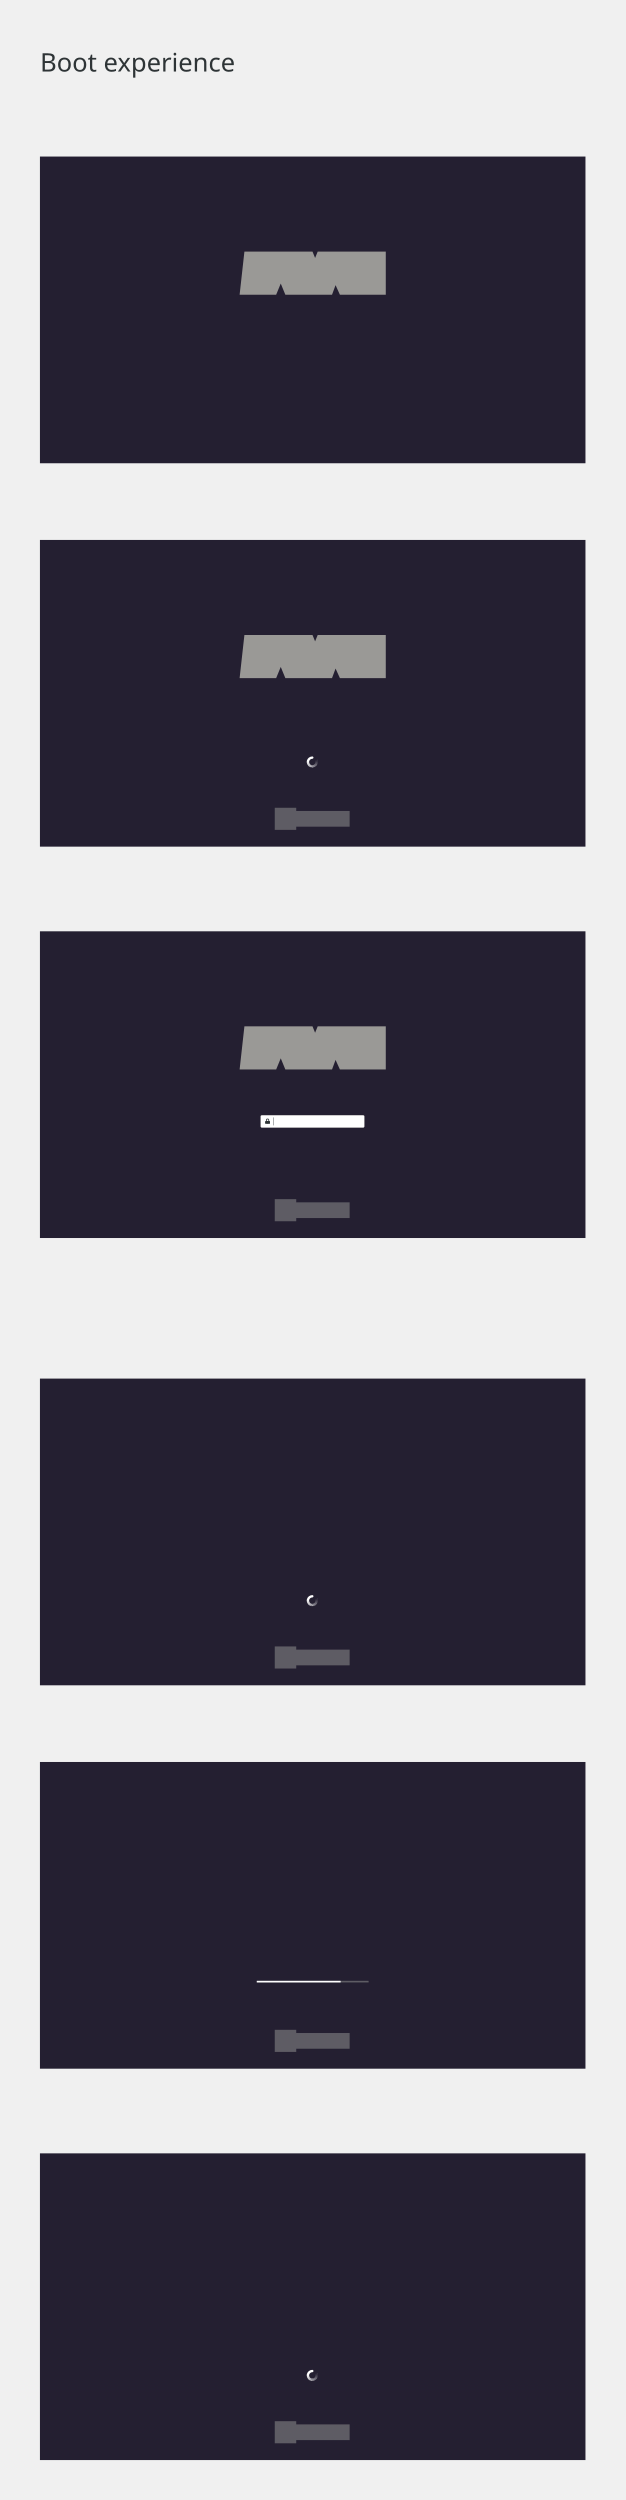
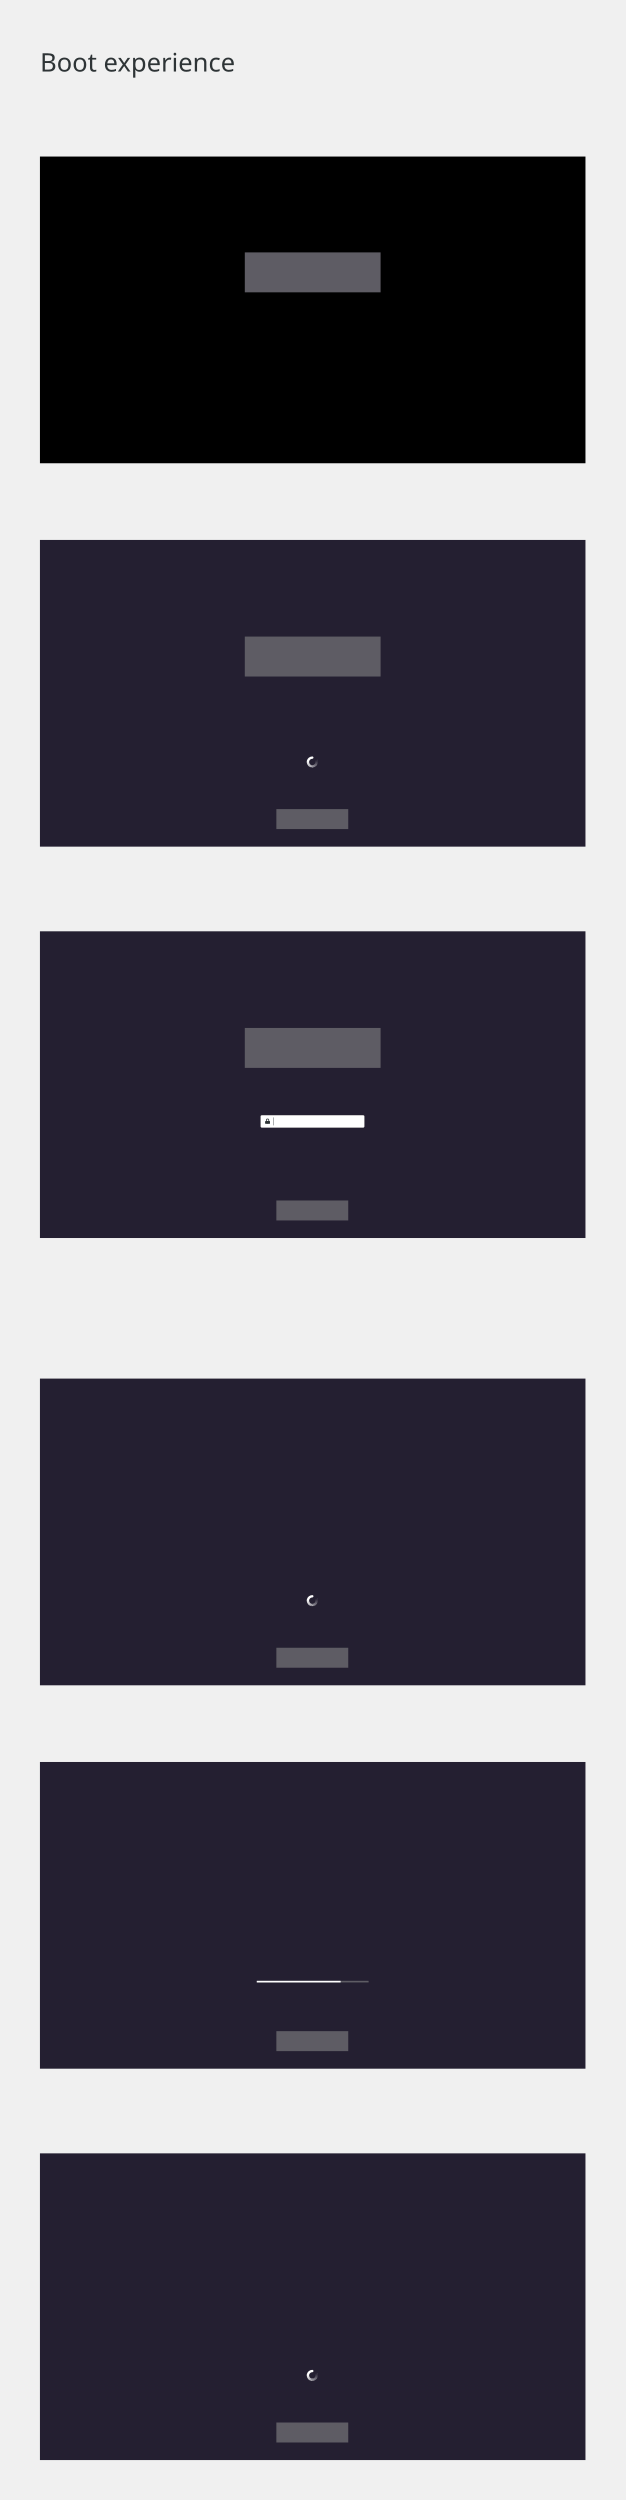
<svg xmlns="http://www.w3.org/2000/svg" width="1566" height="6260" id="svg5562" version="1.1">
  <defs id="defs5564" />
  <g id="layer1" transform="translate(-3360,3327.638)">
    <flowRoot xml:space="preserve" id="flowRoot2666" style="font-style:normal;font-weight:normal;font-size:40px;line-height:1.25;font-family:sans-serif;letter-spacing:0px;word-spacing:0px;fill:#000000;fill-opacity:1;stroke:none" transform="translate(0,-1947.638)">
      <flowRegion id="flowRegion2668">
        <rect id="rect2670" width="1022" height="288" x="3292" y="-776" />
      </flowRegion>
      <flowPara id="flowPara2672" />
    </flowRoot>
    <text id="text11279" y="-3148.511" x="3460.408" style="font-style:normal;font-variant:normal;font-weight:300;font-stretch:normal;font-size:85.333px;line-height:0%;font-family:Cantarell;-inkscape-font-specification:'Cantarell Light';text-align:start;writing-mode:lr-tb;text-anchor:start;display:inline;overflow:visible;fill:#2e3436;fill-opacity:1;stroke:none;stroke-width:1" xml:space="preserve">
      <tspan style="font-style:normal;font-variant:normal;font-weight:300;font-stretch:normal;font-size:64px;line-height:125%;font-family:Cantarell;-inkscape-font-specification:'Cantarell Light';text-align:start;writing-mode:lr-tb;text-anchor:start;fill:#2e3436;fill-opacity:1;stroke-width:1" y="-3148.511" x="3460.408" id="tspan11277">Boot experience</tspan>
    </text>
    <flowRoot transform="translate(3360,-2339.638)" style="font-style:normal;font-weight:normal;font-size:18.667px;line-height:135%;font-family:sans-serif;letter-spacing:0px;word-spacing:0px;fill:#2e3436;fill-opacity:1;stroke:none" id="flowRoot1363" xml:space="preserve">
      <flowRegion style="font-size:18.667px;line-height:135%;fill:#2e3436" id="flowRegion1359">
        <rect style="font-size:18.667px;line-height:135%;fill:#2e3436" y="299.34" x="100.409" height="302.642" width="950.351" id="rect1357" />
      </flowRegion>
      <flowPara style="font-style:normal;font-variant:normal;font-weight:normal;font-stretch:normal;font-size:18.667px;line-height:135%;font-family:Cantarell;-inkscape-font-specification:Cantarell;fill:#2e3436" id="flowPara1371">Boot progress - OS logo shown at the bottom</flowPara>
    </flowRoot>
-     <rect y="-2935.638" x="3460" height="768" width="1366" id="rect974" style="opacity:1;fill:#241f31;fill-opacity:1;stroke:none;stroke-width:2;stroke-linecap:butt;stroke-miterlimit:4;stroke-dasharray:none;stroke-dashoffset:0;stroke-opacity:1" />
+     <rect y="-2935.638" x="3460" height="768" width="1366" id="rect974" style="opacity:1;fill:#000000;fill-opacity:1;stroke:none;stroke-width:2;stroke-linecap:butt;stroke-miterlimit:4;stroke-dasharray:none;stroke-dashoffset:0;stroke-opacity:1" />
    <flowRoot xml:space="preserve" id="flowRoot982" style="font-style:normal;font-weight:normal;font-size:18.667px;line-height:135%;font-family:sans-serif;letter-spacing:0px;word-spacing:0px;fill:#2e3436;fill-opacity:1;stroke:none" transform="translate(3360,-3299.638)">
      <flowRegion id="flowRegion978" style="font-size:18.667px;line-height:135%;fill:#2e3436">
        <rect id="rect976" width="950.351" height="302.642" x="100.409" y="299.34" style="font-size:18.667px;line-height:135%;fill:#2e3436" />
      </flowRegion>
      <flowPara id="flowPara980" style="font-style:normal;font-variant:normal;font-weight:normal;font-stretch:normal;font-size:18.667px;line-height:135%;font-family:Cantarell;-inkscape-font-specification:Cantarell;fill:#2e3436">Initial boot splash - vendor logo position specified by UEFI spec</flowPara>
    </flowRoot>
-     <flowRoot transform="translate(4360,-2541.638)" style="font-style:normal;font-weight:normal;font-size:18.667px;line-height:135%;font-family:sans-serif;letter-spacing:0px;word-spacing:0px;fill:#ffffff;fill-opacity:1;stroke:none" id="flowRoot1006" xml:space="preserve">
-       <flowRegion style="font-size:18.667px;line-height:135%;fill:#ffffff" id="flowRegion1002">
-         <rect style="font-size:18.667px;line-height:135%;fill:#ffffff" y="299.34" x="100.409" height="302.642" width="950.351" id="rect1000" />
-       </flowRegion>
-       <flowPara style="font-style:normal;font-variant:normal;font-weight:normal;font-stretch:normal;font-size:18.667px;line-height:135%;font-family:Cantarell;-inkscape-font-specification:Cantarell;fill:#ffffff" id="flowPara1004">BIOS instructions typically go here</flowPara>
+     <flowRoot transform="translate(3700,-2541.638)" style="font-style:normal;font-weight:normal;font-size:14.667px;line-height:135%;font-family:sans-serif;text-align:end;letter-spacing:0px;word-spacing:0px;text-anchor:end;fill:#ffffff;fill-opacity:1;stroke:none" id="flowRoot1006" xml:space="preserve">
+       <flowRegion style="font-size:14.667px;line-height:135%;text-align:end;text-anchor:end;fill:#ffffff" id="flowRegion1002">
+         <rect style="font-size:14.667px;line-height:135%;text-align:end;text-anchor:end;fill:#ffffff" y="299.34" x="100.409" height="302.642" width="950.351" id="rect1000" />
+       </flowRegion>
+       <flowPara style="font-style:normal;font-variant:normal;font-weight:normal;font-stretch:normal;font-size:14.667px;line-height:135%;font-family:Cantarell;-inkscape-font-specification:Cantarell;text-align:end;text-anchor:end;fill:#ffffff" id="flowPara1004">BIOS instructions typically go here</flowPara>
    </flowRoot>
    <rect style="opacity:1;fill:#241f31;fill-opacity:1;stroke:none;stroke-width:2;stroke-linecap:butt;stroke-miterlimit:4;stroke-dasharray:none;stroke-dashoffset:0;stroke-opacity:1" id="rect1008" width="1366" height="768" x="3460" y="-1975.638" />
    <g mask="none" style="display:inline;stroke-width:0.5;enable-background:new" id="g4245" transform="matrix(2,0,0,2,3924,-1989.638)">
      <rect width="16" height="16" x="101" y="277" id="rect4241" style="color:#bebebe;display:inline;overflow:visible;visibility:visible;fill:none;stroke:none;stroke-width:0.891;marker:none;enable-background:new" />
      <path id="path4243" transform="translate(121.0002,177)" d="m -12.021,101.055 a 1.474,1.474 0 0 0 -0.27,0.025 c -2.999,0.16 -5.627,2.222 -6.451,5.129 -0.763,3.018 0.568,6.233 3.242,7.828 2.718,1.518 6.167,1.065 8.4,-1.105 2.17,-2.233 2.624,-5.681 1.105,-8.4 1.507,2.726 1.032,6.163 -1.135,8.371 -2.228,2.147 -5.654,2.577 -8.33,1.064 -2.618,-1.575 -3.914,-4.731 -3.18,-7.672 -0.708,2.948 0.622,6.072 3.221,7.602 2.654,1.471 6.025,1.004 8.174,-1.109 2.094,-2.168 2.514,-5.529 1.037,-8.133 1.453,2.618 0.991,5.956 -1.096,8.074 -2.138,2.068 -5.465,2.484 -8.033,1.025 -2.518,-1.509 -3.776,-4.572 -3.064,-7.396 -0.685,2.831 0.605,5.862 3.104,7.326 2.546,1.417 5.821,0.964 7.879,-1.07 2.015,-2.078 2.421,-5.339 0.998,-7.836 1.399,2.51 0.951,5.749 -1.057,7.777 -2.048,1.988 -5.276,2.391 -7.736,0.986 -2.419,-1.443 -3.638,-4.416 -2.949,-7.123 -0.662,2.714 0.589,5.655 2.988,7.053 2.439,1.364 5.614,0.923 7.582,-1.031 1.935,-1.988 2.328,-5.152 0.959,-7.541 1.346,2.403 0.91,5.544 -1.018,7.482 -1.957,1.908 -5.088,2.299 -7.441,0.947 -2.319,-1.377 -3.498,-4.257 -2.832,-6.848 -0.639,2.597 0.574,5.446 2.873,6.777 2.331,1.31 5.407,0.882 7.285,-0.992 1.855,-1.897 2.236,-4.963 0.92,-7.244 1.292,2.295 0.87,5.338 -0.979,7.186 -1.867,1.829 -4.899,2.206 -7.145,0.908 -2.219,-1.311 -3.361,-4.1 -2.719,-6.574 -0.616,2.481 0.56,5.238 2.76,6.504 2.223,1.256 5.2,0.842 6.988,-0.953 1.776,-1.807 2.143,-4.774 0.881,-6.947 1.238,2.187 0.829,5.131 -0.939,6.889 -1.777,1.749 -4.71,2.113 -6.848,0.869 -2.12,-1.245 -3.223,-3.942 -2.604,-6.299 -0.593,2.364 0.544,5.029 2.645,6.229 2.116,1.203 4.994,0.801 6.691,-0.914 1.696,-1.717 2.05,-4.585 0.842,-6.65 1.185,2.08 0.788,4.924 -0.9,6.592 -1.687,1.669 -4.521,2.021 -6.551,0.83 -2.02,-1.179 -3.085,-3.785 -2.488,-6.025 -0.57,2.247 0.529,4.821 2.529,5.955 2.008,1.149 4.787,0.761 6.395,-0.875 1.616,-1.627 1.958,-4.395 0.803,-6.354 1.131,1.972 0.748,4.717 -0.861,6.295 -1.597,1.59 -4.332,1.928 -6.254,0.791 -1.92,-1.113 -2.946,-3.629 -2.373,-5.752 -0.547,2.13 0.513,4.614 2.414,5.682 1.9,1.095 4.58,0.72 6.098,-0.836 1.537,-1.537 1.865,-4.206 0.764,-6.057 1.077,1.864 0.707,4.511 -0.822,5.998 -1.507,1.51 -4.143,1.835 -5.957,0.752 -1.821,-1.047 -2.808,-3.47 -2.258,-5.477 -0.524,2.013 0.498,4.405 2.299,5.406 1.792,1.042 4.373,0.679 5.801,-0.797 1.457,-1.447 1.772,-4.017 0.725,-5.76 1.024,1.756 0.666,4.304 -0.783,5.701 -1.417,1.43 -3.953,1.743 -5.66,0.713 -1.721,-0.981 -2.672,-3.314 -2.145,-5.203 -0.501,1.896 0.484,4.197 2.186,5.133 1.685,0.988 4.167,0.639 5.504,-0.758 1.377,-1.357 1.679,-3.828 0.686,-5.463 0.97,1.649 0.626,4.097 -0.744,5.404 -1.326,1.351 -3.764,1.65 -5.363,0.674 -1.621,-0.915 -2.534,-3.155 -2.029,-4.928 -0.478,1.779 0.469,3.988 2.07,4.857 1.577,0.934 3.96,0.598 5.207,-0.719 1.297,-1.266 1.587,-3.639 0.646,-5.166 0.917,1.541 0.585,3.89 -0.705,5.107 -1.236,1.271 -3.575,1.557 -5.066,0.635 -1.521,-0.849 -2.395,-2.999 -1.914,-4.654 -0.455,1.663 0.453,3.779 1.955,4.582 1.469,0.88 3.752,0.557 4.908,-0.68 1.217,-1.176 1.494,-3.447 0.607,-4.865 0.874,1.425 0.576,3.686 -0.637,4.836 -1.15,1.213 -3.411,1.511 -4.836,0.637 -1.47,-0.797 -2.343,-2.905 -1.867,-4.508 0.39,-1.626 2.198,-3.013 3.869,-2.969 V 104 a 1.474,1.474 0 0 0 0.002,0 1.474,1.474 0 0 0 1.473,-1.473 1.474,1.474 0 0 0 -1.473,-1.473 1.474,1.474 0 0 0 -0.002,0 z" style="color:#000000;display:inline;overflow:visible;visibility:visible;fill:#ffffff;fill-opacity:1;stroke:none;stroke-width:1.5;marker:none;enable-background:accumulate" />
    </g>
    <flowRoot xml:space="preserve" id="flowRoot4276" style="font-style:normal;font-weight:normal;font-size:18.667px;line-height:135%;font-family:sans-serif;letter-spacing:0px;word-spacing:0px;fill:#2e3436;fill-opacity:1;stroke:none" transform="translate(3360,-1359.638)">
      <flowRegion id="flowRegion4272" style="font-size:18.667px;line-height:135%;fill:#2e3436">
        <rect id="rect4270" width="950.351" height="302.642" x="100.409" y="299.34" style="font-size:18.667px;line-height:135%;fill:#2e3436" />
      </flowRegion>
      <flowPara id="flowPara4274" style="font-style:normal;font-variant:normal;font-weight:normal;font-stretch:normal;font-size:18.667px;line-height:135%;font-family:Cantarell;-inkscape-font-specification:Cantarell;fill:#2e3436">Disk decrypt</flowPara>
    </flowRoot>
    <rect y="-995.638" x="3460" height="768" width="1366" id="rect4278" style="opacity:1;fill:#241f31;fill-opacity:1;stroke:none;stroke-width:2;stroke-linecap:butt;stroke-miterlimit:4;stroke-dasharray:none;stroke-dashoffset:0;stroke-opacity:1" />
-     <path style="opacity:1;fill:#9a9996;fill-opacity:1;stroke:none;stroke-width:2;stroke-linecap:butt;stroke-miterlimit:4;stroke-dasharray:none;stroke-dashoffset:0;stroke-opacity:1" d="m 3972,-757.638 h 170.5 l 6.5,16 6.5,-16 H 4326 v 108 h -114.875 l -10.875,-24 -8.875,24 H 4074.5 l -11.5,-28 -11.5,28 h -91.5 z" id="rect4280" />
-     <path style="opacity:1;fill:#5e5c64;fill-opacity:1;stroke:none;stroke-width:2;stroke-linecap:butt;stroke-miterlimit:4;stroke-dasharray:none;stroke-dashoffset:0;stroke-opacity:1" d="m 4048,-324.966 h 53.75 v 8 H 4235.5 v 19.664 19.664 h -133.75 v 8 h -53.75 v -27.664 z" id="rect4290" />
+     <g transform="translate(0,1942)" id="g977">
+       <rect y="-2695.638" x="3973" height="100" width="340" id="rect967" style="opacity:1;fill:#5e5c64;fill-opacity:1;stroke:#c0bfbc;stroke-width:0;stroke-linecap:butt;stroke-miterlimit:4;stroke-dasharray:none;stroke-dashoffset:0;stroke-opacity:1" />
+       <flowRoot transform="translate(3567.661,-2953.792)" style="font-style:normal;font-weight:normal;font-size:14.667px;line-height:135%;font-family:sans-serif;text-align:center;letter-spacing:0px;word-spacing:0px;text-anchor:middle;fill:#c0bfbc;fill-opacity:1;stroke:none" id="flowRoot975" xml:space="preserve">
+         <flowRegion style="font-size:14.667px;line-height:135%;text-align:center;text-anchor:middle;fill:#c0bfbc" id="flowRegion971">
+           <rect style="font-size:14.667px;line-height:135%;text-align:center;text-anchor:middle;fill:#c0bfbc" y="299.34" x="100.409" height="302.642" width="950.351" id="rect969" />
+         </flowRegion>
+         <flowPara style="font-style:normal;font-variant:normal;font-weight:bold;font-stretch:normal;font-size:14.667px;line-height:135%;font-family:Cantarell;-inkscape-font-specification:Cantarell;text-align:center;text-anchor:middle;fill:#c0bfbc" id="flowPara973">VENDOR LOGO</flowPara>
+       </flowRoot>
+     </g>
+     <g id="g994" transform="translate(0,980)">
+       <rect y="-1301.638" x="4052" height="50" width="180" id="rect979" style="opacity:1;fill:#5e5c64;fill-opacity:1;stroke:#c0bfbc;stroke-width:0;stroke-linecap:butt;stroke-miterlimit:4;stroke-dasharray:none;stroke-dashoffset:0;stroke-opacity:1" />
+       <flowRoot transform="translate(3566.661,-1584.792)" style="font-style:normal;font-weight:normal;font-size:14.667px;line-height:135%;font-family:sans-serif;text-align:center;letter-spacing:0px;word-spacing:0px;text-anchor:middle;fill:#c0bfbc;fill-opacity:1;stroke:none" id="flowRoot987" xml:space="preserve">
+         <flowRegion style="font-size:14.667px;line-height:135%;text-align:center;text-anchor:middle;fill:#c0bfbc" id="flowRegion983">
+           <rect style="font-size:14.667px;line-height:135%;text-align:center;text-anchor:middle;fill:#c0bfbc" y="299.34" x="100.409" height="302.642" width="950.351" id="rect981" />
+         </flowRegion>
+         <flowPara style="font-style:normal;font-variant:normal;font-weight:bold;font-stretch:normal;font-size:14.667px;line-height:135%;font-family:Cantarell;-inkscape-font-specification:Cantarell;text-align:center;text-anchor:middle;fill:#c0bfbc" id="flowPara985">OS LOGO</flowPara>
+       </flowRoot>
+     </g>
    <g id="g4354" transform="translate(0,-980)">
      <rect style="color:#000000;display:inline;overflow:visible;visibility:visible;opacity:1;fill:#ffffff;fill-opacity:1;fill-rule:nonzero;stroke:#c0bfbc;stroke-width:1;stroke-miterlimit:4;stroke-dasharray:none;stroke-opacity:1;marker:none;enable-background:accumulate" id="rect4479" width="259" height="31" x="4013" y="444.862" rx="3" ry="3" />
      <path style="fill:none;stroke:#2e3436;stroke-width:1px;stroke-linecap:butt;stroke-linejoin:miter;stroke-opacity:1" d="m 4044.5,450.362 v 20" id="path4481" />
      <g id="g4308" style="display:inline;enable-background:new" transform="translate(3821,-56.6377)">
        <rect style="color:#bebebe;display:inline;overflow:visible;visibility:visible;fill:none;fill-opacity:1;stroke:none;stroke-width:1;marker:none" id="rect4300" width="16" height="16" x="201" y="509" />
        <rect style="color:#bebebe;display:inline;overflow:visible;visibility:visible;fill:#2e3436;fill-opacity:1;fill-rule:nonzero;stroke:none;stroke-width:1;marker:none" id="rect4302" width="12" height="5" x="203" y="516" ry="1" rx="1" />
        <rect y="519" x="203" height="4" width="12" id="rect4304" style="color:#bebebe;display:inline;overflow:visible;visibility:visible;fill:#2e3436;fill-opacity:1;fill-rule:nonzero;stroke:none;stroke-width:1;marker:none" />
        <rect rx="2" ry="2" y="511" x="206" height="10" width="6" id="rect4306" style="color:#bebebe;display:inline;overflow:visible;visibility:visible;fill:none;fill-opacity:1;fill-rule:nonzero;stroke:#2e3436;stroke-width:2;stroke-miterlimit:4;stroke-dasharray:none;stroke-opacity:1;marker:none" />
      </g>
    </g>
-     <path id="path4341" d="m 4048,-1304.966 h 53.75 v 8 H 4235.5 v 19.664 19.664 h -133.75 v 8 h -53.75 v -27.664 z" style="opacity:1;fill:#5e5c64;fill-opacity:1;stroke:none;stroke-width:2;stroke-linecap:butt;stroke-miterlimit:4;stroke-dasharray:none;stroke-dashoffset:0;stroke-opacity:1" />
-     <path id="path4343" d="m 3972,-1737.638 h 170.5 l 6.5,16 6.5,-16 H 4326 v 108 h -114.875 l -10.875,-24 -8.875,24 H 4074.5 l -11.5,-28 -11.5,28 h -91.5 z" style="opacity:1;fill:#9a9996;fill-opacity:1;stroke:none;stroke-width:2;stroke-linecap:butt;stroke-miterlimit:4;stroke-dasharray:none;stroke-dashoffset:0;stroke-opacity:1" />
-     <path style="opacity:1;fill:#9a9996;fill-opacity:1;stroke:none;stroke-width:2;stroke-linecap:butt;stroke-miterlimit:4;stroke-dasharray:none;stroke-dashoffset:0;stroke-opacity:1" d="m 3972,-2697.638 h 170.5 l 6.5,16 6.5,-16 H 4326 v 108 h -114.875 l -10.875,-24 -8.875,24 H 4074.5 l -11.5,-28 -11.5,28 h -91.5 z" id="path4345" />
+     <rect y="-1301.638" x="4052" height="50" width="180" id="rect940" style="opacity:1;fill:#5e5c64;fill-opacity:1;stroke:#c0bfbc;stroke-width:0;stroke-linecap:butt;stroke-miterlimit:4;stroke-dasharray:none;stroke-dashoffset:0;stroke-opacity:1" />
+     <g id="g965" transform="translate(0,962)">
+       <rect style="opacity:1;fill:#5e5c64;fill-opacity:1;stroke:#c0bfbc;stroke-width:0;stroke-linecap:butt;stroke-miterlimit:4;stroke-dasharray:none;stroke-dashoffset:0;stroke-opacity:1" id="rect950" width="340" height="100" x="3973" y="-2695.638" />
+       <flowRoot xml:space="preserve" id="flowRoot958" style="font-style:normal;font-weight:normal;font-size:14.667px;line-height:135%;font-family:sans-serif;text-align:center;letter-spacing:0px;word-spacing:0px;text-anchor:middle;fill:#c0bfbc;fill-opacity:1;stroke:none" transform="translate(3567.661,-2953.792)">
+         <flowRegion id="flowRegion954" style="font-size:14.667px;line-height:135%;text-align:center;text-anchor:middle;fill:#c0bfbc">
+           <rect id="rect952" width="950.351" height="302.642" x="100.409" y="299.34" style="font-size:14.667px;line-height:135%;text-align:center;text-anchor:middle;fill:#c0bfbc" />
+         </flowRegion>
+         <flowPara id="flowPara956" style="font-style:normal;font-variant:normal;font-weight:bold;font-stretch:normal;font-size:14.667px;line-height:135%;font-family:Cantarell;-inkscape-font-specification:Cantarell;text-align:center;text-anchor:middle;fill:#c0bfbc">VENDOR LOGO</flowPara>
+       </flowRoot>
+     </g>
+     <rect style="opacity:1;fill:#5e5c64;fill-opacity:1;stroke:#c0bfbc;stroke-width:0;stroke-linecap:butt;stroke-miterlimit:4;stroke-dasharray:none;stroke-dashoffset:0;stroke-opacity:1" id="rect922" width="340" height="100" x="3973" y="-2695.638" />
    <flowRoot xml:space="preserve" id="flowRoot4392" style="font-style:normal;font-weight:normal;font-size:18.667px;line-height:135%;font-family:sans-serif;letter-spacing:0px;word-spacing:0px;fill:#2e3436;fill-opacity:1;stroke:none" transform="translate(3360,-239.6377)">
      <flowRegion id="flowRegion4388" style="font-size:18.667px;line-height:135%;fill:#2e3436">
        <rect id="rect4386" width="950.351" height="302.642" x="100.409" y="299.34" style="font-size:18.667px;line-height:135%;fill:#2e3436" />
      </flowRegion>
      <flowPara id="flowPara4390" style="font-style:normal;font-variant:normal;font-weight:normal;font-stretch:normal;font-size:18.667px;line-height:135%;font-family:Cantarell;-inkscape-font-specification:Cantarell;fill:#2e3436">Initial "preparing" stage</flowPara>
    </flowRoot>
    <rect y="124.362" x="3460" height="768" width="1366" id="rect4394" style="opacity:1;fill:#241f31;fill-opacity:1;stroke:none;stroke-width:2;stroke-linecap:butt;stroke-miterlimit:4;stroke-dasharray:none;stroke-dashoffset:0;stroke-opacity:1" />
    <g transform="matrix(2,0,0,2,3924,110.3623)" id="g4400" style="display:inline;stroke-width:0.5;enable-background:new" mask="none">
      <rect style="color:#bebebe;display:inline;overflow:visible;visibility:visible;fill:none;stroke:none;stroke-width:0.891;marker:none;enable-background:new" id="rect4396" y="277" x="101" height="16" width="16" />
      <path style="color:#000000;display:inline;overflow:visible;visibility:visible;fill:#ffffff;fill-opacity:1;stroke:none;stroke-width:1.5;marker:none;enable-background:accumulate" d="m -12.021,101.055 a 1.474,1.474 0 0 0 -0.27,0.025 c -2.999,0.16 -5.627,2.222 -6.451,5.129 -0.763,3.018 0.568,6.233 3.242,7.828 2.718,1.518 6.167,1.065 8.4,-1.105 2.17,-2.233 2.624,-5.681 1.105,-8.4 1.507,2.726 1.032,6.163 -1.135,8.371 -2.228,2.147 -5.654,2.577 -8.33,1.064 -2.618,-1.575 -3.914,-4.731 -3.18,-7.672 -0.708,2.948 0.622,6.072 3.221,7.602 2.654,1.471 6.025,1.004 8.174,-1.109 2.094,-2.168 2.514,-5.529 1.037,-8.133 1.453,2.618 0.991,5.956 -1.096,8.074 -2.138,2.068 -5.465,2.484 -8.033,1.025 -2.518,-1.509 -3.776,-4.572 -3.064,-7.396 -0.685,2.831 0.605,5.862 3.104,7.326 2.546,1.417 5.821,0.964 7.879,-1.07 2.015,-2.078 2.421,-5.339 0.998,-7.836 1.399,2.51 0.951,5.749 -1.057,7.777 -2.048,1.988 -5.276,2.391 -7.736,0.986 -2.419,-1.443 -3.638,-4.416 -2.949,-7.123 -0.662,2.714 0.589,5.655 2.988,7.053 2.439,1.364 5.614,0.923 7.582,-1.031 1.935,-1.988 2.328,-5.152 0.959,-7.541 1.346,2.403 0.91,5.544 -1.018,7.482 -1.957,1.908 -5.088,2.299 -7.441,0.947 -2.319,-1.377 -3.498,-4.257 -2.832,-6.848 -0.639,2.597 0.574,5.446 2.873,6.777 2.331,1.31 5.407,0.882 7.285,-0.992 1.855,-1.897 2.236,-4.963 0.92,-7.244 1.292,2.295 0.87,5.338 -0.979,7.186 -1.867,1.829 -4.899,2.206 -7.145,0.908 -2.219,-1.311 -3.361,-4.1 -2.719,-6.574 -0.616,2.481 0.56,5.238 2.76,6.504 2.223,1.256 5.2,0.842 6.988,-0.953 1.776,-1.807 2.143,-4.774 0.881,-6.947 1.238,2.187 0.829,5.131 -0.939,6.889 -1.777,1.749 -4.71,2.113 -6.848,0.869 -2.12,-1.245 -3.223,-3.942 -2.604,-6.299 -0.593,2.364 0.544,5.029 2.645,6.229 2.116,1.203 4.994,0.801 6.691,-0.914 1.696,-1.717 2.05,-4.585 0.842,-6.65 1.185,2.08 0.788,4.924 -0.9,6.592 -1.687,1.669 -4.521,2.021 -6.551,0.83 -2.02,-1.179 -3.085,-3.785 -2.488,-6.025 -0.57,2.247 0.529,4.821 2.529,5.955 2.008,1.149 4.787,0.761 6.395,-0.875 1.616,-1.627 1.958,-4.395 0.803,-6.354 1.131,1.972 0.748,4.717 -0.861,6.295 -1.597,1.59 -4.332,1.928 -6.254,0.791 -1.92,-1.113 -2.946,-3.629 -2.373,-5.752 -0.547,2.13 0.513,4.614 2.414,5.682 1.9,1.095 4.58,0.72 6.098,-0.836 1.537,-1.537 1.865,-4.206 0.764,-6.057 1.077,1.864 0.707,4.511 -0.822,5.998 -1.507,1.51 -4.143,1.835 -5.957,0.752 -1.821,-1.047 -2.808,-3.47 -2.258,-5.477 -0.524,2.013 0.498,4.405 2.299,5.406 1.792,1.042 4.373,0.679 5.801,-0.797 1.457,-1.447 1.772,-4.017 0.725,-5.76 1.024,1.756 0.666,4.304 -0.783,5.701 -1.417,1.43 -3.953,1.743 -5.66,0.713 -1.721,-0.981 -2.672,-3.314 -2.145,-5.203 -0.501,1.896 0.484,4.197 2.186,5.133 1.685,0.988 4.167,0.639 5.504,-0.758 1.377,-1.357 1.679,-3.828 0.686,-5.463 0.97,1.649 0.626,4.097 -0.744,5.404 -1.326,1.351 -3.764,1.65 -5.363,0.674 -1.621,-0.915 -2.534,-3.155 -2.029,-4.928 -0.478,1.779 0.469,3.988 2.07,4.857 1.577,0.934 3.96,0.598 5.207,-0.719 1.297,-1.266 1.587,-3.639 0.646,-5.166 0.917,1.541 0.585,3.89 -0.705,5.107 -1.236,1.271 -3.575,1.557 -5.066,0.635 -1.521,-0.849 -2.395,-2.999 -1.914,-4.654 -0.455,1.663 0.453,3.779 1.955,4.582 1.469,0.88 3.752,0.557 4.908,-0.68 1.217,-1.176 1.494,-3.447 0.607,-4.865 0.874,1.425 0.576,3.686 -0.637,4.836 -1.15,1.213 -3.411,1.511 -4.836,0.637 -1.47,-0.797 -2.343,-2.905 -1.867,-4.508 0.39,-1.626 2.198,-3.013 3.869,-2.969 V 104 a 1.474,1.474 0 0 0 0.002,0 1.474,1.474 0 0 0 1.473,-1.473 1.474,1.474 0 0 0 -1.473,-1.473 1.474,1.474 0 0 0 -0.002,0 z" transform="translate(121.0002,177)" id="path4398" />
    </g>
-     <path style="opacity:1;fill:#5e5c64;fill-opacity:1;stroke:none;stroke-width:2;stroke-linecap:butt;stroke-miterlimit:4;stroke-dasharray:none;stroke-dashoffset:0;stroke-opacity:1" d="m 4048,795.034 h 53.75 v 8 H 4235.5 v 19.664 19.664 h -133.75 v 8 h -53.75 v -27.664 z" id="path4402" />
+     <g transform="translate(0,2100)" id="g1006">
+       <rect style="opacity:1;fill:#5e5c64;fill-opacity:1;stroke:#c0bfbc;stroke-width:0;stroke-linecap:butt;stroke-miterlimit:4;stroke-dasharray:none;stroke-dashoffset:0;stroke-opacity:1" id="rect996" width="180" height="50" x="4052" y="-1301.638" />
+       <flowRoot xml:space="preserve" id="flowRoot1004" style="font-style:normal;font-weight:normal;font-size:14.667px;line-height:135%;font-family:sans-serif;text-align:center;letter-spacing:0px;word-spacing:0px;text-anchor:middle;fill:#c0bfbc;fill-opacity:1;stroke:none" transform="translate(3566.661,-1584.792)">
+         <flowRegion id="flowRegion1000" style="font-size:14.667px;line-height:135%;text-align:center;text-anchor:middle;fill:#c0bfbc">
+           <rect id="rect998" width="950.351" height="302.642" x="100.409" y="299.34" style="font-size:14.667px;line-height:135%;text-align:center;text-anchor:middle;fill:#c0bfbc" />
+         </flowRegion>
+         <flowPara id="flowPara1002" style="font-style:normal;font-variant:normal;font-weight:bold;font-stretch:normal;font-size:14.667px;line-height:135%;font-family:Cantarell;-inkscape-font-specification:Cantarell;text-align:center;text-anchor:middle;fill:#c0bfbc">OS LOGO</flowPara>
+       </flowRoot>
+     </g>
    <flowRoot xml:space="preserve" id="flowRoot4412" style="font-style:normal;font-weight:normal;font-size:37.333px;line-height:135%;font-family:sans-serif;letter-spacing:0px;word-spacing:0px;fill:#ffffff;fill-opacity:1;stroke:none" transform="translate(3566.989,104.1049)">
      <flowRegion id="flowRegion4408" style="font-size:37.333px;line-height:135%;fill:#ffffff">
        <rect id="rect4406" width="950.351" height="302.642" x="100.409" y="299.34" style="font-size:37.333px;line-height:135%;fill:#ffffff" />
      </flowRegion>
      <flowPara id="flowPara4410" style="font-style:normal;font-variant:normal;font-weight:300;font-stretch:normal;font-size:37.333px;line-height:135%;font-family:Cantarell;-inkscape-font-specification:'Cantarell Light';text-align:center;text-anchor:middle;fill:#ffffff">Preparing Software Update...</flowPara>
    </flowRoot>
    <flowRoot transform="translate(3360,-319.6377)" style="font-style:normal;font-variant:normal;font-weight:800;font-stretch:normal;font-size:26.667px;line-height:135%;font-family:Cantarell;-inkscape-font-specification:'Cantarell Ultra-Bold';letter-spacing:0px;word-spacing:0px;fill:#2e3436;fill-opacity:1;stroke:none" id="flowRoot4420" xml:space="preserve">
      <flowRegion style="font-style:normal;font-variant:normal;font-weight:800;font-stretch:normal;font-size:26.667px;line-height:135%;font-family:Cantarell;-inkscape-font-specification:'Cantarell Ultra-Bold';fill:#2e3436" id="flowRegion4416">
        <rect style="font-style:normal;font-variant:normal;font-weight:800;font-stretch:normal;font-size:26.667px;line-height:135%;font-family:Cantarell;-inkscape-font-specification:'Cantarell Ultra-Bold';fill:#2e3436" y="299.34" x="100.409" height="302.642" width="950.351" id="rect4414" />
      </flowRegion>
      <flowPara style="font-style:normal;font-variant:normal;font-weight:800;font-stretch:normal;font-size:26.667px;line-height:135%;font-family:Cantarell;-inkscape-font-specification:'Cantarell Ultra-Bold';fill:#2e3436" id="flowPara4418">Offline updates</flowPara>
    </flowRoot>
    <flowRoot transform="translate(3360,720.3623)" style="font-style:normal;font-weight:normal;font-size:18.667px;line-height:135%;font-family:sans-serif;letter-spacing:0px;word-spacing:0px;fill:#2e3436;fill-opacity:1;stroke:none" id="flowRoot4428" xml:space="preserve">
      <flowRegion style="font-size:18.667px;line-height:135%;fill:#2e3436" id="flowRegion4424">
        <rect style="font-size:18.667px;line-height:135%;fill:#2e3436" y="299.34" x="100.409" height="302.642" width="950.351" id="rect4422" />
      </flowRegion>
      <flowPara style="font-style:normal;font-variant:normal;font-weight:normal;font-stretch:normal;font-size:18.667px;line-height:135%;font-family:Cantarell;-inkscape-font-specification:Cantarell;fill:#2e3436" id="flowPara4426">Initial "preparing" stage</flowPara>
    </flowRoot>
    <rect style="opacity:1;fill:#241f31;fill-opacity:1;stroke:none;stroke-width:2;stroke-linecap:butt;stroke-miterlimit:4;stroke-dasharray:none;stroke-dashoffset:0;stroke-opacity:1" id="rect4430" width="1366" height="768" x="3460" y="1084.362" />
-     <path id="path4438" d="m 4048,1755.034 h 53.75 v 8 H 4235.5 v 19.664 19.664 h -133.75 v 8 h -53.75 v -27.664 z" style="opacity:1;fill:#5e5c64;fill-opacity:1;stroke:none;stroke-width:2;stroke-linecap:butt;stroke-miterlimit:4;stroke-dasharray:none;stroke-dashoffset:0;stroke-opacity:1" />
+     <g id="g1019" transform="translate(0,3060)">
+       <rect y="-1301.638" x="4052" height="50" width="180" id="rect1009" style="opacity:1;fill:#5e5c64;fill-opacity:1;stroke:#c0bfbc;stroke-width:0;stroke-linecap:butt;stroke-miterlimit:4;stroke-dasharray:none;stroke-dashoffset:0;stroke-opacity:1" />
+       <flowRoot transform="translate(3566.661,-1584.792)" style="font-style:normal;font-weight:normal;font-size:14.667px;line-height:135%;font-family:sans-serif;text-align:center;letter-spacing:0px;word-spacing:0px;text-anchor:middle;fill:#c0bfbc;fill-opacity:1;stroke:none" id="flowRoot1017" xml:space="preserve">
+         <flowRegion style="font-size:14.667px;line-height:135%;text-align:center;text-anchor:middle;fill:#c0bfbc" id="flowRegion1013">
+           <rect style="font-size:14.667px;line-height:135%;text-align:center;text-anchor:middle;fill:#c0bfbc" y="299.34" x="100.409" height="302.642" width="950.351" id="rect1011" />
+         </flowRegion>
+         <flowPara style="font-style:normal;font-variant:normal;font-weight:bold;font-stretch:normal;font-size:14.667px;line-height:135%;font-family:Cantarell;-inkscape-font-specification:Cantarell;text-align:center;text-anchor:middle;fill:#c0bfbc" id="flowPara1015">OS LOGO</flowPara>
+       </flowRoot>
+     </g>
    <flowRoot transform="translate(3566.989,1060.105)" style="font-style:normal;font-weight:normal;font-size:37.333px;line-height:135%;font-family:sans-serif;letter-spacing:0px;word-spacing:0px;fill:#ffffff;fill-opacity:1;stroke:none" id="flowRoot4446" xml:space="preserve">
      <flowRegion style="font-size:37.333px;line-height:135%;fill:#ffffff" id="flowRegion4442">
        <rect style="font-size:37.333px;line-height:135%;fill:#ffffff" y="299.34" x="100.409" height="302.642" width="950.351" id="rect4440" />
      </flowRegion>
      <flowPara style="font-style:normal;font-variant:normal;font-weight:300;font-stretch:normal;font-size:37.333px;line-height:135%;font-family:Cantarell;-inkscape-font-specification:'Cantarell Light';text-align:center;text-anchor:middle;fill:#ffffff" id="flowPara4448">Installing Updates...</flowPara>
    </flowRoot>
    <flowRoot transform="translate(3567.142,166.1049)" style="font-style:normal;font-weight:normal;font-size:18.667px;line-height:135%;font-family:sans-serif;letter-spacing:0px;word-spacing:0px;fill:#ffffff;fill-opacity:1;stroke:none" id="flowRoot4458" xml:space="preserve">
      <flowRegion style="font-size:18.667px;line-height:135%;fill:#ffffff" id="flowRegion4454">
        <rect style="font-size:18.667px;line-height:135%;fill:#ffffff" y="299.34" x="100.409" height="302.642" width="950.351" id="rect4452" />
      </flowRegion>
      <flowPara style="font-style:normal;font-variant:normal;font-weight:normal;font-stretch:normal;font-size:14.667px;line-height:135%;font-family:Cantarell;-inkscape-font-specification:Cantarell;text-align:center;text-anchor:middle;fill:#ffffff" id="flowPara4456">Do not turn off your computer</flowPara>
    </flowRoot>
    <flowRoot xml:space="preserve" id="flowRoot4466" style="font-style:normal;font-weight:normal;font-size:18.667px;line-height:135%;font-family:sans-serif;letter-spacing:0px;word-spacing:0px;fill:#ffffff;fill-opacity:1;stroke:none" transform="translate(3567.142,1124.105)">
      <flowRegion id="flowRegion4462" style="font-size:18.667px;line-height:135%;fill:#ffffff">
        <rect id="rect4460" width="950.351" height="302.642" x="100.409" y="299.34" style="font-size:18.667px;line-height:135%;fill:#ffffff" />
      </flowRegion>
      <flowPara id="flowPara4464" style="font-style:normal;font-variant:normal;font-weight:normal;font-stretch:normal;font-size:14.667px;line-height:135%;font-family:Cantarell;-inkscape-font-specification:Cantarell;text-align:center;text-anchor:middle;fill:#ffffff">Do not turn off your computer</flowPara>
    </flowRoot>
    <rect style="opacity:1;fill:#5e5c64;fill-opacity:1;stroke:#c0bfbc;stroke-width:0;stroke-linecap:butt;stroke-miterlimit:4;stroke-dasharray:none;stroke-dashoffset:0;stroke-opacity:1" id="rect4468" width="280" height="4" x="4003" y="1632.362" />
    <flowRoot transform="translate(3567.142,1352.105)" style="font-style:normal;font-weight:normal;font-size:18.667px;line-height:135%;font-family:sans-serif;letter-spacing:0px;word-spacing:0px;fill:#ffffff;fill-opacity:1;stroke:none" id="flowRoot4476" xml:space="preserve">
      <flowRegion style="font-size:18.667px;line-height:135%;fill:#ffffff" id="flowRegion4472">
        <rect style="font-size:18.667px;line-height:135%;fill:#ffffff" y="299.34" x="100.409" height="302.642" width="950.351" id="rect4470" />
      </flowRegion>
      <flowPara style="font-style:normal;font-variant:normal;font-weight:normal;font-stretch:normal;font-size:14.667px;line-height:135%;font-family:Cantarell;-inkscape-font-specification:Cantarell;text-align:center;text-anchor:middle;fill:#ffffff" id="flowPara4474">75% complete</flowPara>
    </flowRoot>
    <rect y="1632.362" x="4003" height="4" width="210" id="rect4478" style="opacity:1;fill:#ffffff;fill-opacity:1;stroke:#c0bfbc;stroke-width:0;stroke-linecap:butt;stroke-miterlimit:4;stroke-dasharray:none;stroke-dashoffset:0;stroke-opacity:1" />
    <flowRoot transform="translate(3360,1700.362)" style="font-style:normal;font-weight:normal;font-size:18.667px;line-height:135%;font-family:sans-serif;letter-spacing:0px;word-spacing:0px;fill:#2e3436;fill-opacity:1;stroke:none" id="flowRoot4526" xml:space="preserve">
      <flowRegion style="font-size:18.667px;line-height:135%;fill:#2e3436" id="flowRegion4522">
        <rect style="font-size:18.667px;line-height:135%;fill:#2e3436" y="299.34" x="100.409" height="302.642" width="950.351" id="rect4520" />
      </flowRegion>
      <flowPara style="font-style:normal;font-variant:normal;font-weight:normal;font-stretch:normal;font-size:18.667px;line-height:135%;font-family:Cantarell;-inkscape-font-specification:Cantarell;fill:#2e3436" id="flowPara4524">System prepares for reboot</flowPara>
    </flowRoot>
    <rect style="opacity:1;fill:#241f31;fill-opacity:1;stroke:none;stroke-width:2;stroke-linecap:butt;stroke-miterlimit:4;stroke-dasharray:none;stroke-dashoffset:0;stroke-opacity:1" id="rect4528" width="1366" height="768" x="3460" y="2064.362" />
    <g mask="none" style="display:inline;stroke-width:0.5;enable-background:new" id="g4534" transform="matrix(2,0,0,2,3924,2050.362)">
      <rect width="16" height="16" x="101" y="277" id="rect4530" style="color:#bebebe;display:inline;overflow:visible;visibility:visible;fill:none;stroke:none;stroke-width:0.891;marker:none;enable-background:new" />
      <path id="path4532" transform="translate(121.0002,177)" d="m -12.021,101.055 a 1.474,1.474 0 0 0 -0.27,0.025 c -2.999,0.16 -5.627,2.222 -6.451,5.129 -0.763,3.018 0.568,6.233 3.242,7.828 2.718,1.518 6.167,1.065 8.4,-1.105 2.17,-2.233 2.624,-5.681 1.105,-8.4 1.507,2.726 1.032,6.163 -1.135,8.371 -2.228,2.147 -5.654,2.577 -8.33,1.064 -2.618,-1.575 -3.914,-4.731 -3.18,-7.672 -0.708,2.948 0.622,6.072 3.221,7.602 2.654,1.471 6.025,1.004 8.174,-1.109 2.094,-2.168 2.514,-5.529 1.037,-8.133 1.453,2.618 0.991,5.956 -1.096,8.074 -2.138,2.068 -5.465,2.484 -8.033,1.025 -2.518,-1.509 -3.776,-4.572 -3.064,-7.396 -0.685,2.831 0.605,5.862 3.104,7.326 2.546,1.417 5.821,0.964 7.879,-1.07 2.015,-2.078 2.421,-5.339 0.998,-7.836 1.399,2.51 0.951,5.749 -1.057,7.777 -2.048,1.988 -5.276,2.391 -7.736,0.986 -2.419,-1.443 -3.638,-4.416 -2.949,-7.123 -0.662,2.714 0.589,5.655 2.988,7.053 2.439,1.364 5.614,0.923 7.582,-1.031 1.935,-1.988 2.328,-5.152 0.959,-7.541 1.346,2.403 0.91,5.544 -1.018,7.482 -1.957,1.908 -5.088,2.299 -7.441,0.947 -2.319,-1.377 -3.498,-4.257 -2.832,-6.848 -0.639,2.597 0.574,5.446 2.873,6.777 2.331,1.31 5.407,0.882 7.285,-0.992 1.855,-1.897 2.236,-4.963 0.92,-7.244 1.292,2.295 0.87,5.338 -0.979,7.186 -1.867,1.829 -4.899,2.206 -7.145,0.908 -2.219,-1.311 -3.361,-4.1 -2.719,-6.574 -0.616,2.481 0.56,5.238 2.76,6.504 2.223,1.256 5.2,0.842 6.988,-0.953 1.776,-1.807 2.143,-4.774 0.881,-6.947 1.238,2.187 0.829,5.131 -0.939,6.889 -1.777,1.749 -4.71,2.113 -6.848,0.869 -2.12,-1.245 -3.223,-3.942 -2.604,-6.299 -0.593,2.364 0.544,5.029 2.645,6.229 2.116,1.203 4.994,0.801 6.691,-0.914 1.696,-1.717 2.05,-4.585 0.842,-6.65 1.185,2.08 0.788,4.924 -0.9,6.592 -1.687,1.669 -4.521,2.021 -6.551,0.83 -2.02,-1.179 -3.085,-3.785 -2.488,-6.025 -0.57,2.247 0.529,4.821 2.529,5.955 2.008,1.149 4.787,0.761 6.395,-0.875 1.616,-1.627 1.958,-4.395 0.803,-6.354 1.131,1.972 0.748,4.717 -0.861,6.295 -1.597,1.59 -4.332,1.928 -6.254,0.791 -1.92,-1.113 -2.946,-3.629 -2.373,-5.752 -0.547,2.13 0.513,4.614 2.414,5.682 1.9,1.095 4.58,0.72 6.098,-0.836 1.537,-1.537 1.865,-4.206 0.764,-6.057 1.077,1.864 0.707,4.511 -0.822,5.998 -1.507,1.51 -4.143,1.835 -5.957,0.752 -1.821,-1.047 -2.808,-3.47 -2.258,-5.477 -0.524,2.013 0.498,4.405 2.299,5.406 1.792,1.042 4.373,0.679 5.801,-0.797 1.457,-1.447 1.772,-4.017 0.725,-5.76 1.024,1.756 0.666,4.304 -0.783,5.701 -1.417,1.43 -3.953,1.743 -5.66,0.713 -1.721,-0.981 -2.672,-3.314 -2.145,-5.203 -0.501,1.896 0.484,4.197 2.186,5.133 1.685,0.988 4.167,0.639 5.504,-0.758 1.377,-1.357 1.679,-3.828 0.686,-5.463 0.97,1.649 0.626,4.097 -0.744,5.404 -1.326,1.351 -3.764,1.65 -5.363,0.674 -1.621,-0.915 -2.534,-3.155 -2.029,-4.928 -0.478,1.779 0.469,3.988 2.07,4.857 1.577,0.934 3.96,0.598 5.207,-0.719 1.297,-1.266 1.587,-3.639 0.646,-5.166 0.917,1.541 0.585,3.89 -0.705,5.107 -1.236,1.271 -3.575,1.557 -5.066,0.635 -1.521,-0.849 -2.395,-2.999 -1.914,-4.654 -0.455,1.663 0.453,3.779 1.955,4.582 1.469,0.88 3.752,0.557 4.908,-0.68 1.217,-1.176 1.494,-3.447 0.607,-4.865 0.874,1.425 0.576,3.686 -0.637,4.836 -1.15,1.213 -3.411,1.511 -4.836,0.637 -1.47,-0.797 -2.343,-2.905 -1.867,-4.508 0.39,-1.626 2.198,-3.013 3.869,-2.969 V 104 a 1.474,1.474 0 0 0 0.002,0 1.474,1.474 0 0 0 1.473,-1.473 1.474,1.474 0 0 0 -1.473,-1.473 1.474,1.474 0 0 0 -0.002,0 z" style="color:#000000;display:inline;overflow:visible;visibility:visible;fill:#ffffff;fill-opacity:1;stroke:none;stroke-width:1.5;marker:none;enable-background:accumulate" />
    </g>
-     <path id="path4536" d="m 4048,2735.034 h 53.75 v 8 H 4235.5 v 19.664 19.664 h -133.75 v 8 h -53.75 v -27.664 z" style="opacity:1;fill:#5e5c64;fill-opacity:1;stroke:none;stroke-width:2;stroke-linecap:butt;stroke-miterlimit:4;stroke-dasharray:none;stroke-dashoffset:0;stroke-opacity:1" />
+     <g transform="translate(0,4040)" id="g1031">
+       <rect style="opacity:1;fill:#5e5c64;fill-opacity:1;stroke:#c0bfbc;stroke-width:0;stroke-linecap:butt;stroke-miterlimit:4;stroke-dasharray:none;stroke-dashoffset:0;stroke-opacity:1" id="rect1021" width="180" height="50" x="4052" y="-1301.638" />
+       <flowRoot xml:space="preserve" id="flowRoot1029" style="font-style:normal;font-weight:normal;font-size:14.667px;line-height:135%;font-family:sans-serif;text-align:center;letter-spacing:0px;word-spacing:0px;text-anchor:middle;fill:#c0bfbc;fill-opacity:1;stroke:none" transform="translate(3566.661,-1584.792)">
+         <flowRegion id="flowRegion1025" style="font-size:14.667px;line-height:135%;text-align:center;text-anchor:middle;fill:#c0bfbc">
+           <rect id="rect1023" width="950.351" height="302.642" x="100.409" y="299.34" style="font-size:14.667px;line-height:135%;text-align:center;text-anchor:middle;fill:#c0bfbc" />
+         </flowRegion>
+         <flowPara id="flowPara1027" style="font-style:normal;font-variant:normal;font-weight:bold;font-stretch:normal;font-size:14.667px;line-height:135%;font-family:Cantarell;-inkscape-font-specification:Cantarell;text-align:center;text-anchor:middle;fill:#c0bfbc">OS LOGO</flowPara>
+       </flowRoot>
+     </g>
    <flowRoot transform="translate(3566.989,2044.105)" style="font-style:normal;font-weight:normal;font-size:37.333px;line-height:135%;font-family:sans-serif;letter-spacing:0px;word-spacing:0px;fill:#ffffff;fill-opacity:1;stroke:none" id="flowRoot4544" xml:space="preserve">
      <flowRegion style="font-size:37.333px;line-height:135%;fill:#ffffff" id="flowRegion4540">
        <rect style="font-size:37.333px;line-height:135%;fill:#ffffff" y="299.34" x="100.409" height="302.642" width="950.351" id="rect4538" />
      </flowRegion>
      <flowPara style="font-style:normal;font-variant:normal;font-weight:300;font-stretch:normal;font-size:37.333px;line-height:135%;font-family:Cantarell;-inkscape-font-specification:'Cantarell Light';text-align:center;text-anchor:middle;fill:#ffffff" id="flowPara4542">Rebooting...</flowPara>
    </flowRoot>
    <flowRoot xml:space="preserve" id="flowRoot4552" style="font-style:normal;font-weight:normal;font-size:18.667px;line-height:135%;font-family:sans-serif;letter-spacing:0px;word-spacing:0px;fill:#ffffff;fill-opacity:1;stroke:none" transform="translate(3567.142,2106.105)">
      <flowRegion id="flowRegion4548" style="font-size:18.667px;line-height:135%;fill:#ffffff">
        <rect id="rect4546" width="950.351" height="302.642" x="100.409" y="299.34" style="font-size:18.667px;line-height:135%;fill:#ffffff" />
      </flowRegion>
      <flowPara id="flowPara4550" style="font-style:normal;font-variant:normal;font-weight:normal;font-stretch:normal;font-size:14.667px;line-height:135%;font-family:Cantarell;-inkscape-font-specification:Cantarell;text-align:center;text-anchor:middle;fill:#ffffff">Do not turn off your computer</flowPara>
    </flowRoot>
+     <flowRoot xml:space="preserve" id="flowRoot938" style="font-style:normal;font-weight:normal;font-size:14.667px;line-height:135%;font-family:sans-serif;text-align:center;letter-spacing:0px;word-spacing:0px;text-anchor:middle;fill:#c0bfbc;fill-opacity:1;stroke:none;" transform="translate(3567.661,-2953.792)">
+       <flowRegion id="flowRegion934" style="font-size:14.667px;line-height:135%;text-align:center;text-anchor:middle;fill:#c0bfbc;">
+         <rect id="rect932" width="950.351" height="302.642" x="100.409" y="299.34" style="font-size:14.667px;line-height:135%;text-align:center;text-anchor:middle;fill:#c0bfbc;" />
+       </flowRegion>
+       <flowPara id="flowPara936" style="font-style:normal;font-variant:normal;font-weight:bold;font-stretch:normal;font-size:14.667px;line-height:135%;font-family:Cantarell;-inkscape-font-specification:Cantarell;text-align:center;text-anchor:middle;fill:#c0bfbc;">VENDOR LOGO</flowPara>
+     </flowRoot>
+     <flowRoot transform="translate(3566.661,-1584.792)" style="font-style:normal;font-weight:normal;font-size:14.667px;line-height:135%;font-family:sans-serif;text-align:center;letter-spacing:0px;word-spacing:0px;text-anchor:middle;fill:#c0bfbc;fill-opacity:1;stroke:none" id="flowRoot948" xml:space="preserve">
+       <flowRegion style="font-size:14.667px;line-height:135%;text-align:center;text-anchor:middle;fill:#c0bfbc" id="flowRegion944">
+         <rect style="font-size:14.667px;line-height:135%;text-align:center;text-anchor:middle;fill:#c0bfbc" y="299.34" x="100.409" height="302.642" width="950.351" id="rect942" />
+       </flowRegion>
+       <flowPara style="font-style:normal;font-variant:normal;font-weight:bold;font-stretch:normal;font-size:14.667px;line-height:135%;font-family:Cantarell;-inkscape-font-specification:Cantarell;text-align:center;text-anchor:middle;fill:#c0bfbc" id="flowPara946">OS LOGO</flowPara>
+     </flowRoot>
  </g>
</svg>
